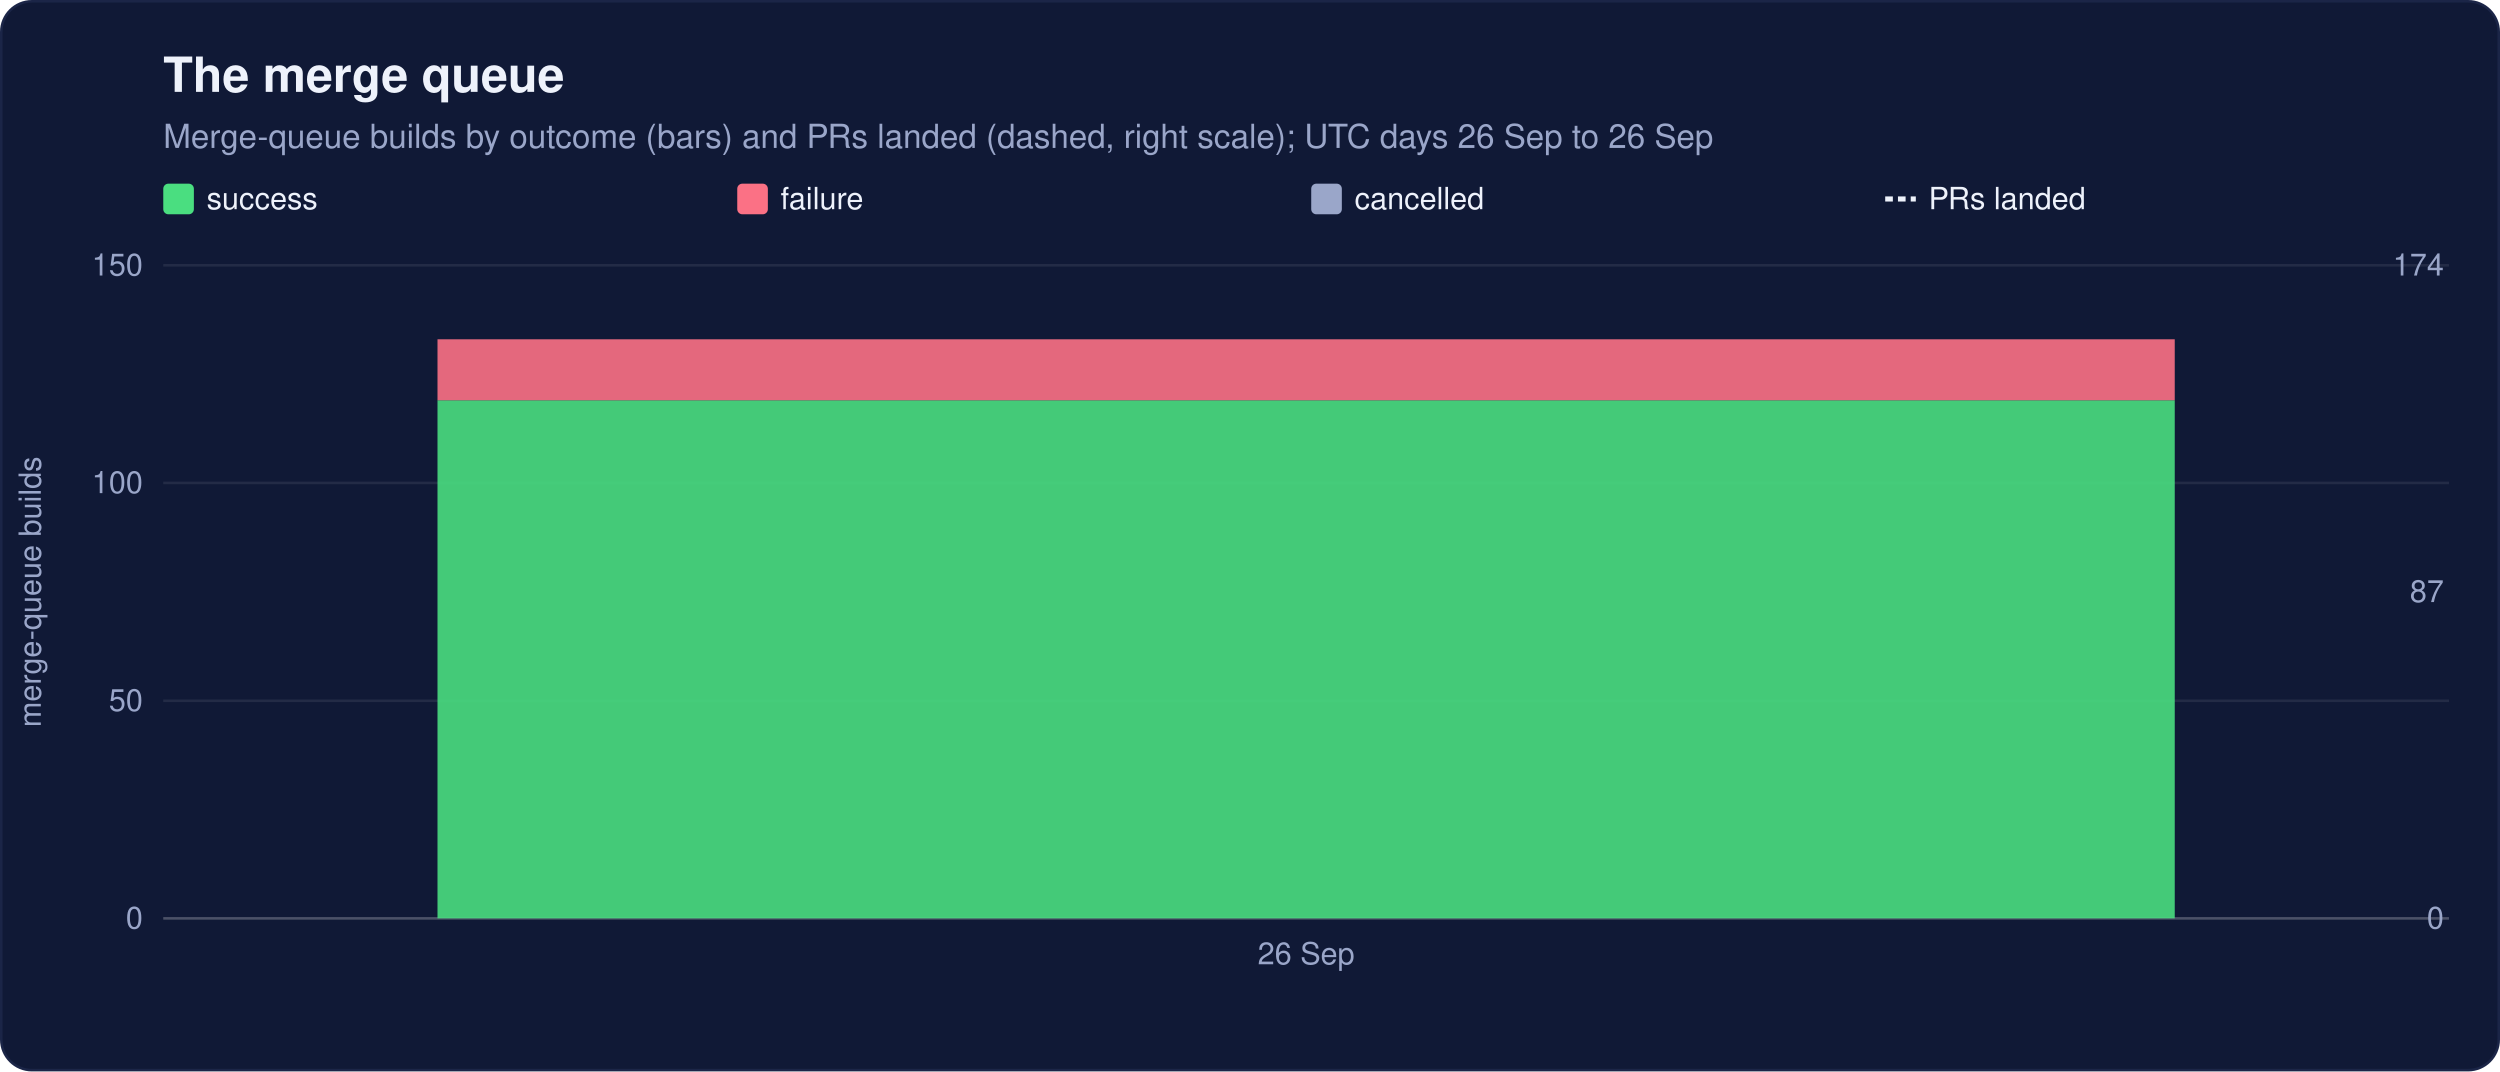
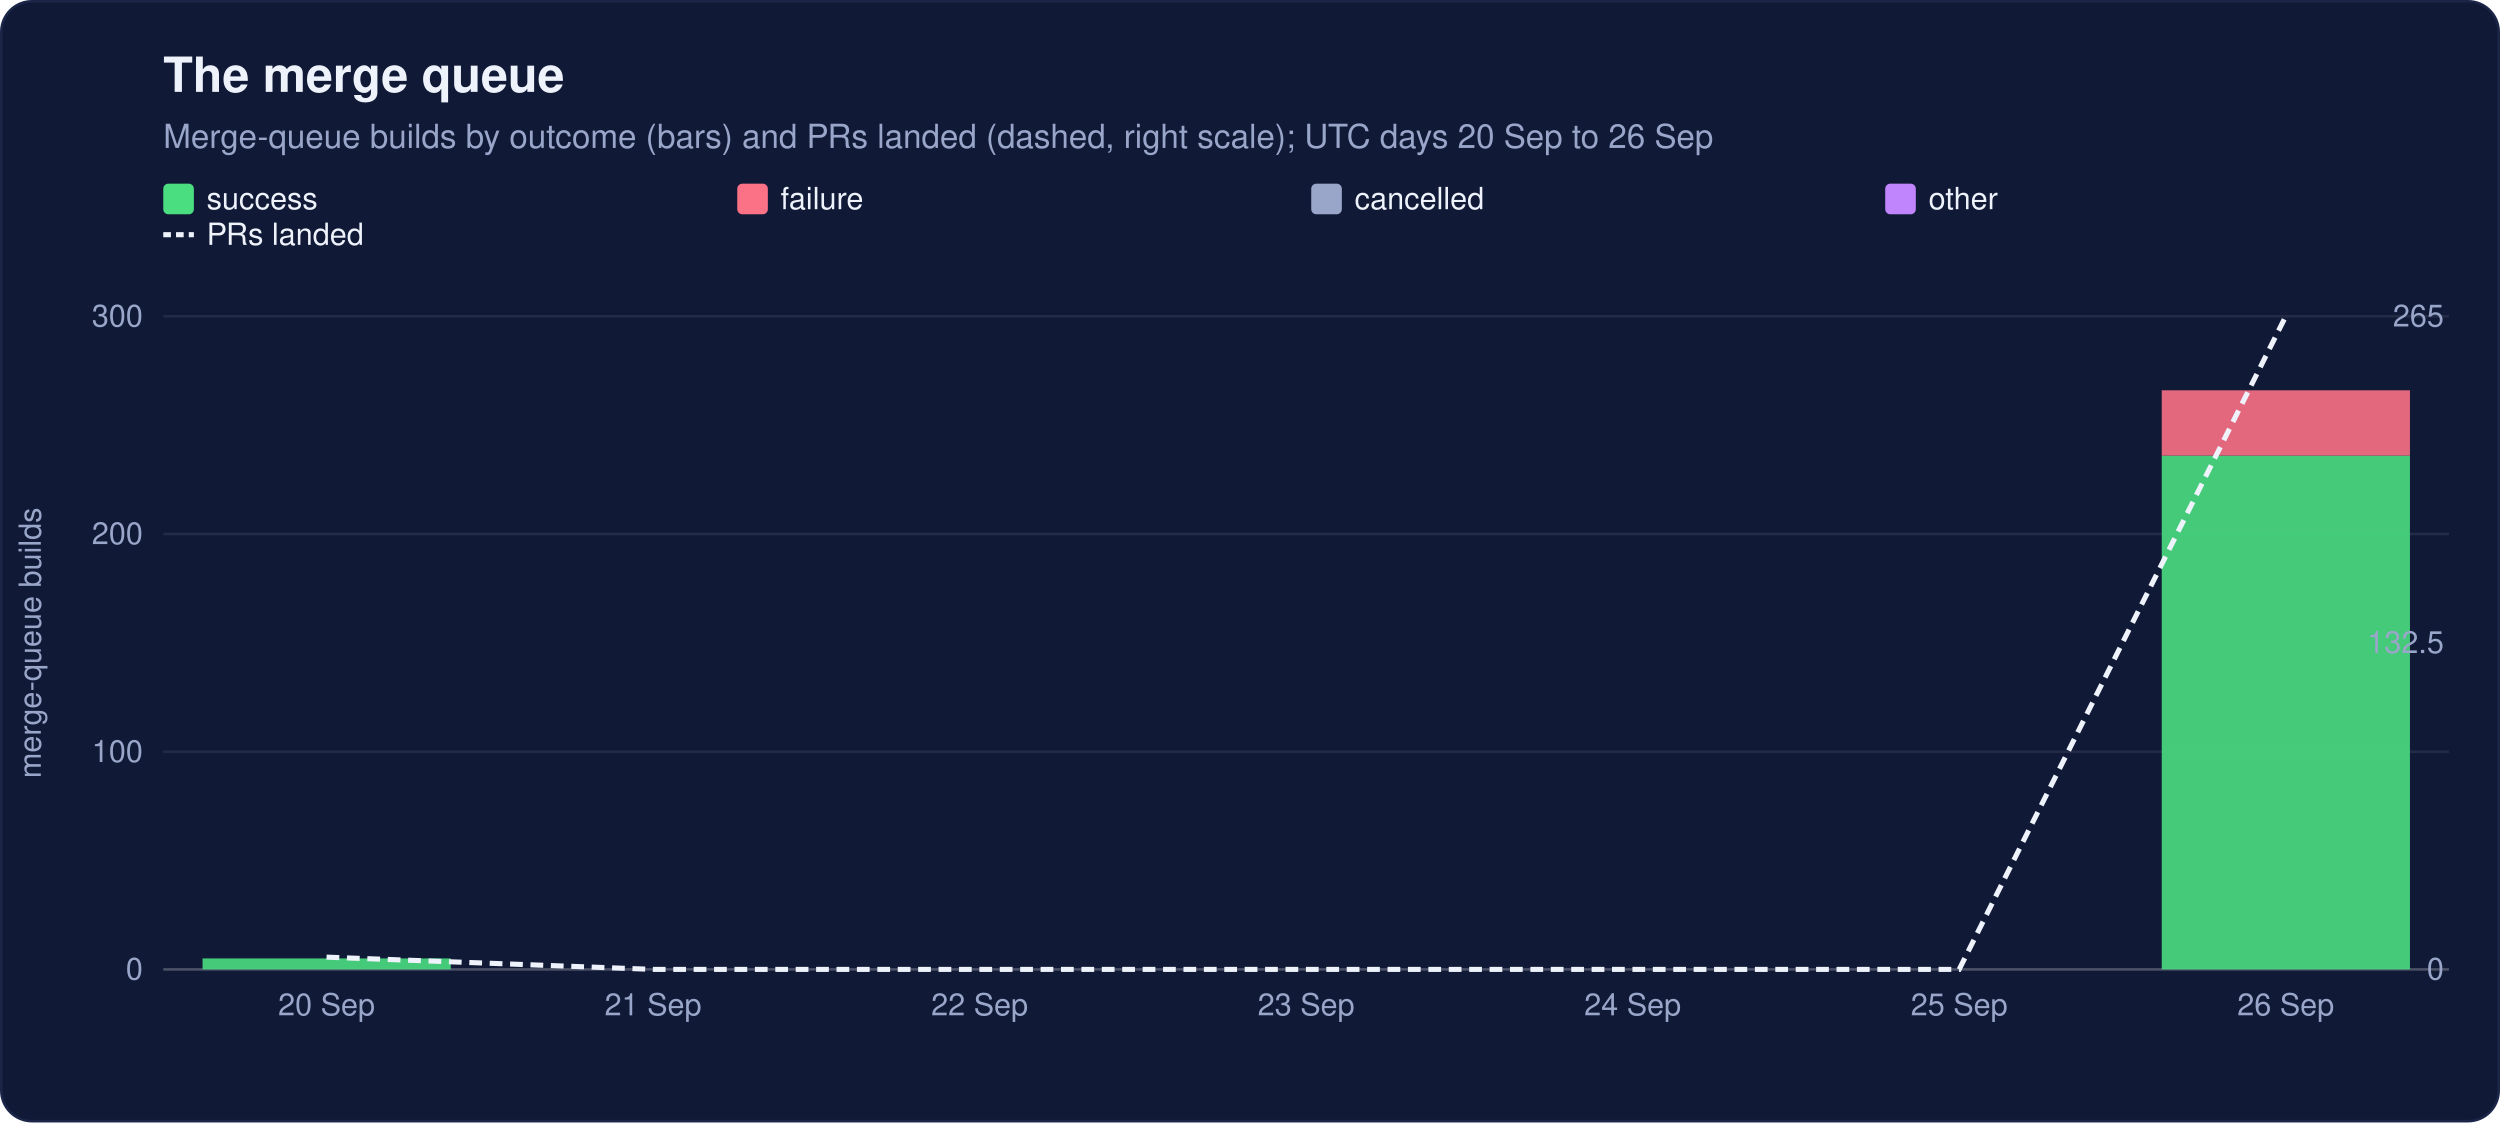
- <svg xmlns="http://www.w3.org/2000/svg" viewBox="0 0 980 420" role="img">
+ <svg xmlns="http://www.w3.org/2000/svg" viewBox="0 0 980 440" role="img">
  <style>text{font-family:'Helvetica Neue',Helvetica,Arial,'Liberation Sans',sans-serif;fill:#eef2fb}.title{font-size:19.0px;font-weight:600}.subtitle{font-size:13.0px;fill:#9aa6c9}.tick{font-size:12.0px;fill:#9aa6c9}.grid{stroke:rgba(255,255,255,0.08);stroke-width:1.0}.axis{stroke:rgba(255,255,255,0.18);stroke-width:1.0}.legend{font-size:12.0px;fill:#eef2fb}.note{font-size:11.0px;fill:#9aa6c9}</style>
-   <rect x="0.5" y="0.5" width="979" height="419" rx="12.0" fill="#101936" stroke="#1b2547" stroke-width="1.0" />
+   <rect x="0.5" y="0.5" width="979" height="439" rx="12.0" fill="#101936" stroke="#1b2547" stroke-width="1.0" />
  <text class="title" x="64" y="36">The merge queue</text>
-   <text class="subtitle" x="64" y="58">Merge-queue builds by outcome (bars) and PRs landed (dashed, right scale); UTC days 26 Sep to 26 Sep</text>
-   <line class="grid" x1="64" x2="960" y1="360.0" y2="360.0" />
-   <text class="tick" x="56" y="364.0" text-anchor="end">0</text>
-   <line class="grid" x1="64" x2="960" y1="274.7" y2="274.7" />
-   <text class="tick" x="56" y="278.7" text-anchor="end">50</text>
-   <line class="grid" x1="64" x2="960" y1="189.3" y2="189.3" />
-   <text class="tick" x="56" y="193.3" text-anchor="end">100</text>
-   <line class="grid" x1="64" x2="960" y1="104.0" y2="104.0" />
-   <text class="tick" x="56" y="108.0" text-anchor="end">150</text>
-   <text class="tick" transform="translate(16,232) rotate(-90)" text-anchor="middle">merge-queue builds</text>
-   <text class="tick" x="512.0" y="378" text-anchor="middle">26 Sep</text>
-   <line class="axis" x1="64" x2="960" y1="360" y2="360" />
-   <rect x="171.5" y="156.9" width="681.0" height="203.1" fill="#4ade80" fill-opacity="0.9" />
-   <rect x="171.5" y="133.0" width="681.0" height="23.9" fill="#fb7185" fill-opacity="0.9" />
-   <text class="tick" x="962" y="364.0" text-anchor="end" dx="-4">0</text>
-   <text class="tick" x="962" y="236.0" text-anchor="end" dx="-4">87</text>
-   <text class="tick" x="962" y="108.0" text-anchor="end" dx="-4">174</text>
+   <text class="subtitle" x="64" y="58">Merge-queue builds by outcome (bars) and PRs landed (dashed, right scale); UTC days 20 Sep to 26 Sep</text>
+   <line class="grid" x1="64" x2="960" y1="380.0" y2="380.0" />
+   <text class="tick" x="56" y="384.0" text-anchor="end">0</text>
+   <line class="grid" x1="64" x2="960" y1="294.7" y2="294.7" />
+   <text class="tick" x="56" y="298.7" text-anchor="end">100</text>
+   <line class="grid" x1="64" x2="960" y1="209.3" y2="209.3" />
+   <text class="tick" x="56" y="213.3" text-anchor="end">200</text>
+   <line class="grid" x1="64" x2="960" y1="124.0" y2="124.0" />
+   <text class="tick" x="56" y="128.0" text-anchor="end">300</text>
+   <text class="tick" transform="translate(16,252) rotate(-90)" text-anchor="middle">merge-queue builds</text>
+   <text class="tick" x="128.0" y="398" text-anchor="middle">20 Sep</text>
+   <text class="tick" x="256.0" y="398" text-anchor="middle">21 Sep</text>
+   <text class="tick" x="384.0" y="398" text-anchor="middle">22 Sep</text>
+   <text class="tick" x="512.0" y="398" text-anchor="middle">23 Sep</text>
+   <text class="tick" x="640.0" y="398" text-anchor="middle">24 Sep</text>
+   <text class="tick" x="768.0" y="398" text-anchor="middle">25 Sep</text>
+   <text class="tick" x="896.0" y="398" text-anchor="middle">26 Sep</text>
+   <line class="axis" x1="64" x2="960" y1="380" y2="380" />
+   <rect x="79.4" y="375.7" width="97.3" height="4.3" fill="#4ade80" fill-opacity="0.9" />
+   <rect x="847.4" y="178.6" width="97.3" height="201.4" fill="#4ade80" fill-opacity="0.9" />
+   <rect x="847.4" y="153.0" width="97.3" height="25.6" fill="#fb7185" fill-opacity="0.9" />
+   <polyline fill="none" stroke="#eef2fb" stroke-width="2.0" stroke-dasharray="5 3" points="128.0,375.2 256.0,380.0 384.0,380.0 512.0,380.0 640.0,380.0 768.0,380.0 896.0,124.0" />
+   <text class="tick" x="962" y="384.0" text-anchor="end" dx="-4">0</text>
+   <text class="tick" x="962" y="256.0" text-anchor="end" dx="-4">132.5</text>
+   <text class="tick" x="962" y="128.0" text-anchor="end" dx="-4">265</text>
  <rect x="64" y="72" width="12" height="12" rx="2" fill="#4ade80" />
  <text class="legend" x="81" y="82">success</text>
  <rect x="289" y="72" width="12" height="12" rx="2" fill="#fb7185" />
  <text class="legend" x="306" y="82">failure</text>
  <rect x="514" y="72" width="12" height="12" rx="2" fill="#9aa6c9" />
  <text class="legend" x="531" y="82">cancelled</text>
-   <line x1="739" x2="751" y1="78" y2="78" stroke="#eef2fb" stroke-width="2" stroke-dasharray="3 2" />
-   <text class="legend" x="756" y="82">PRs landed</text>
+   <rect x="739" y="72" width="12" height="12" rx="2" fill="#c084fc" />
+   <text class="legend" x="756" y="82">other</text>
+   <line x1="64" x2="76" y1="92" y2="92" stroke="#eef2fb" stroke-width="2" stroke-dasharray="3 2" />
+   <text class="legend" x="81" y="96">PRs landed</text>
</svg>
